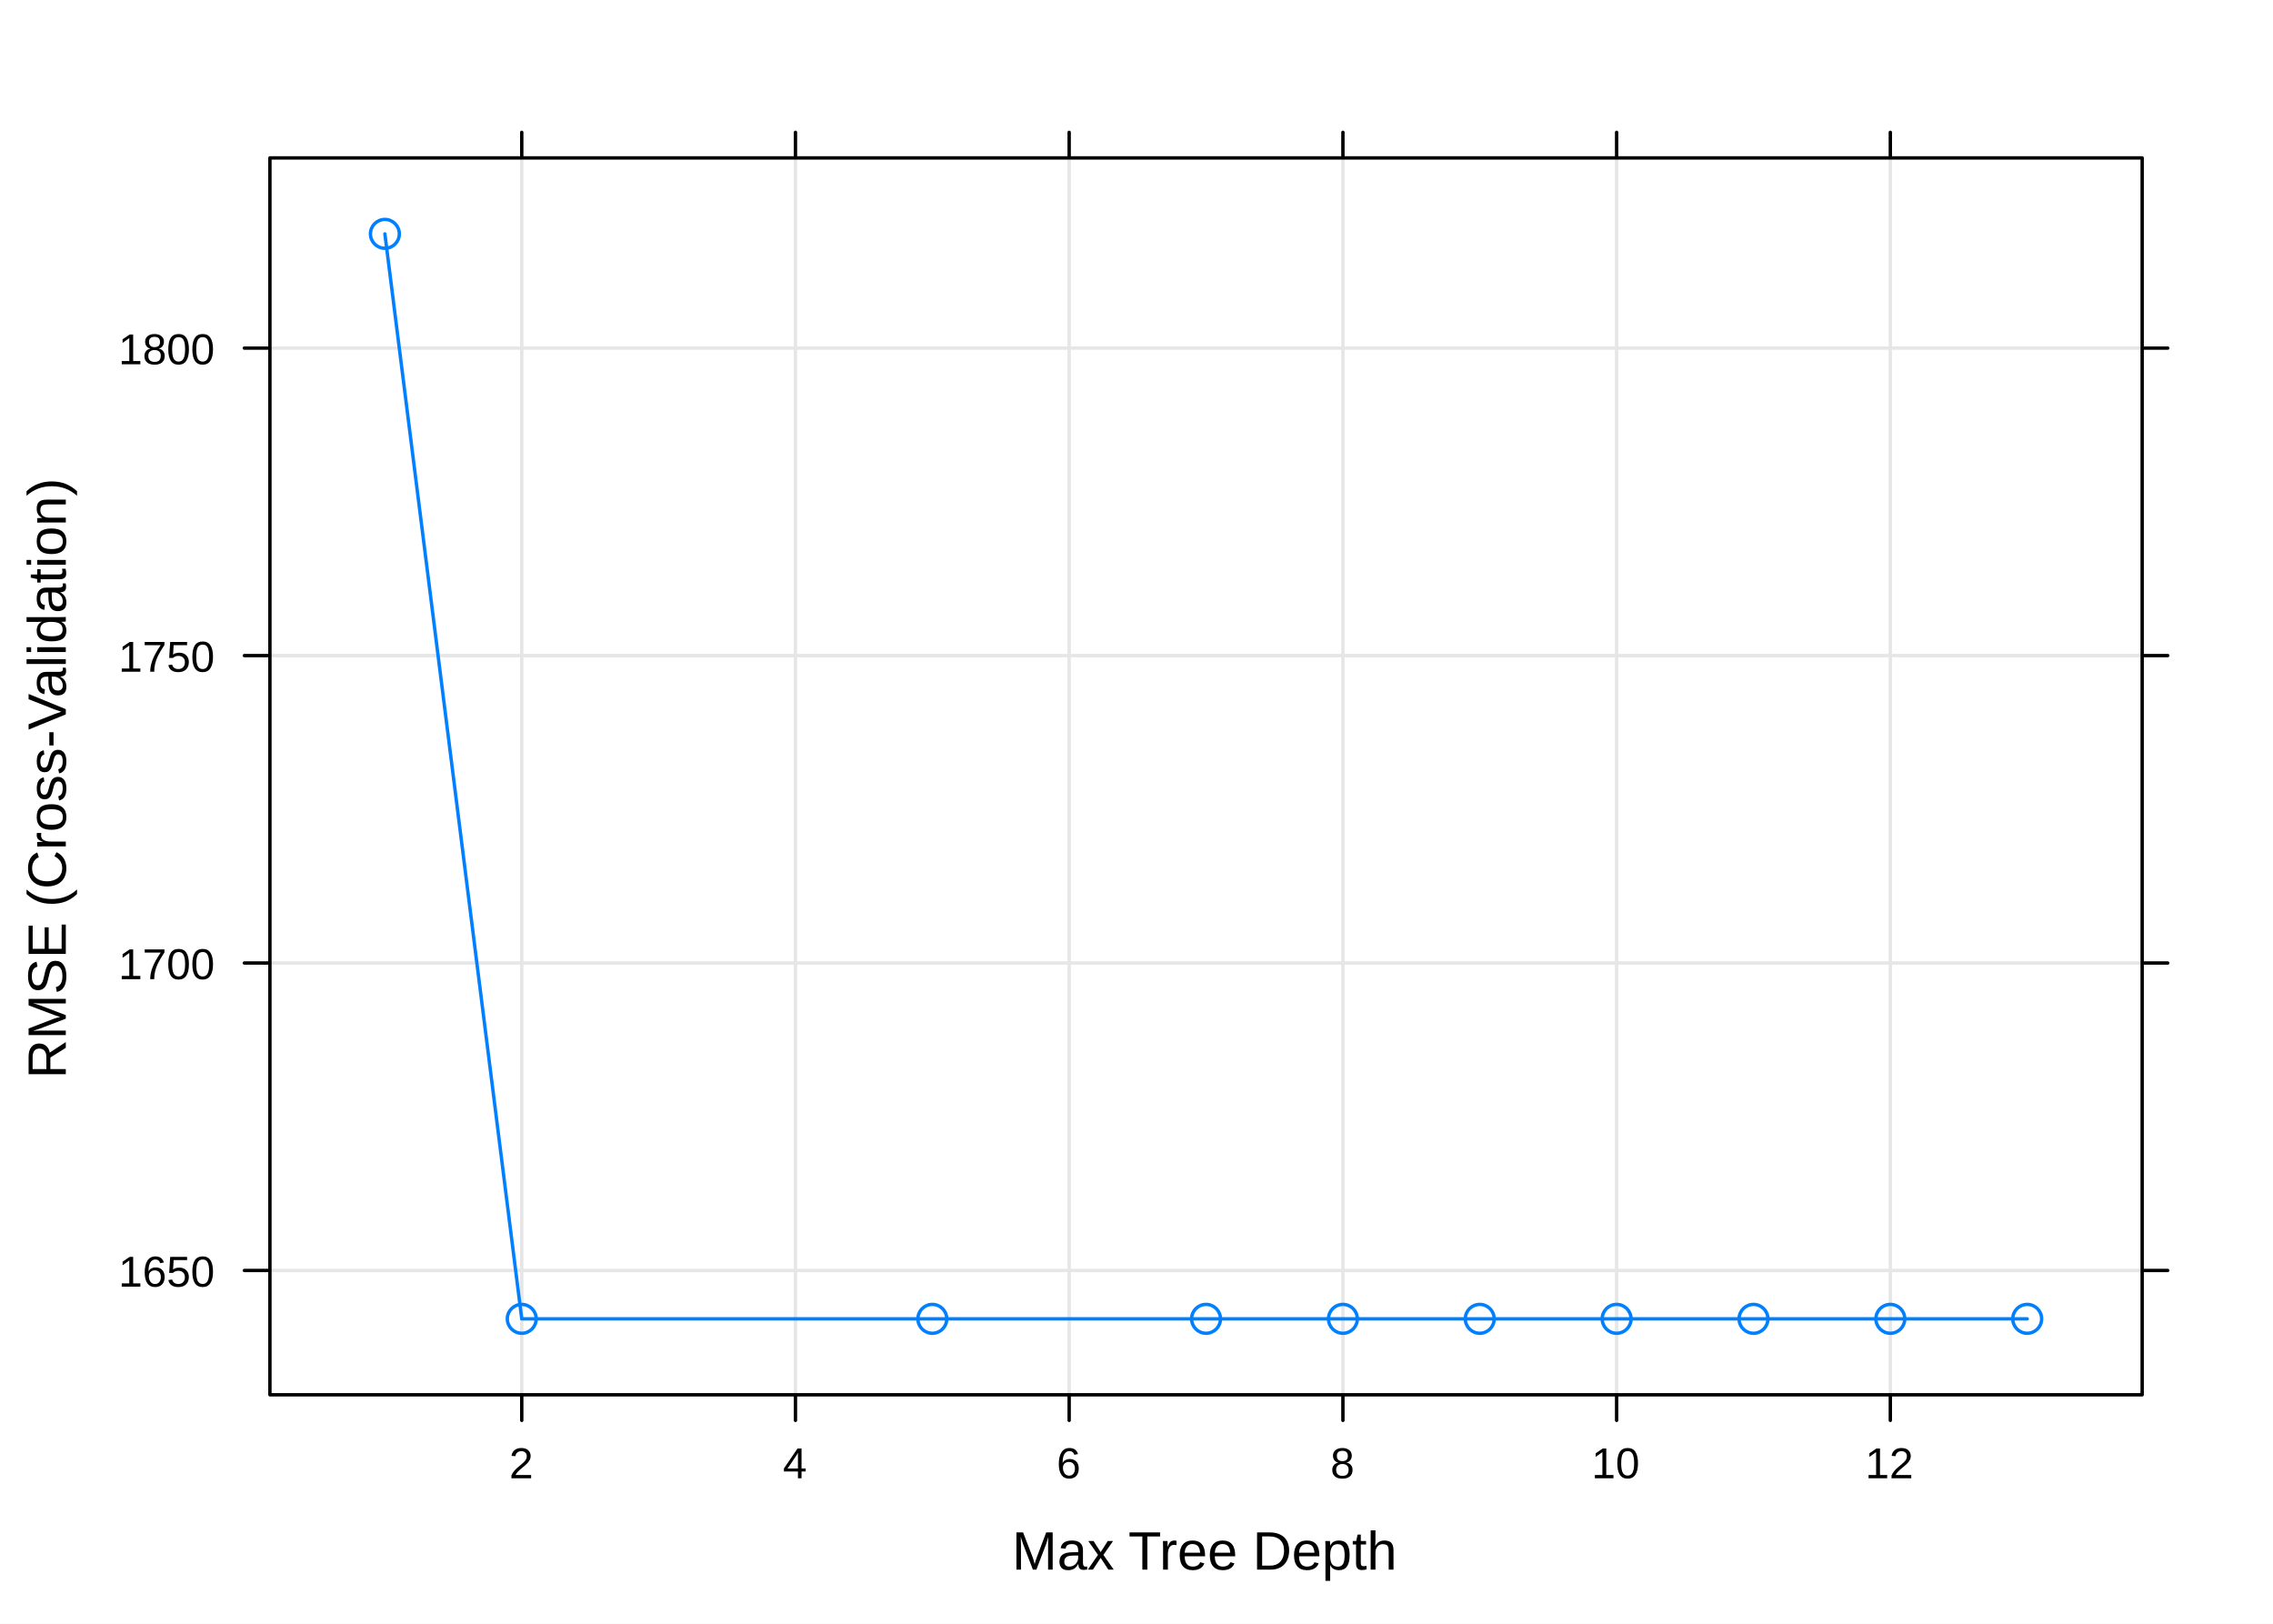
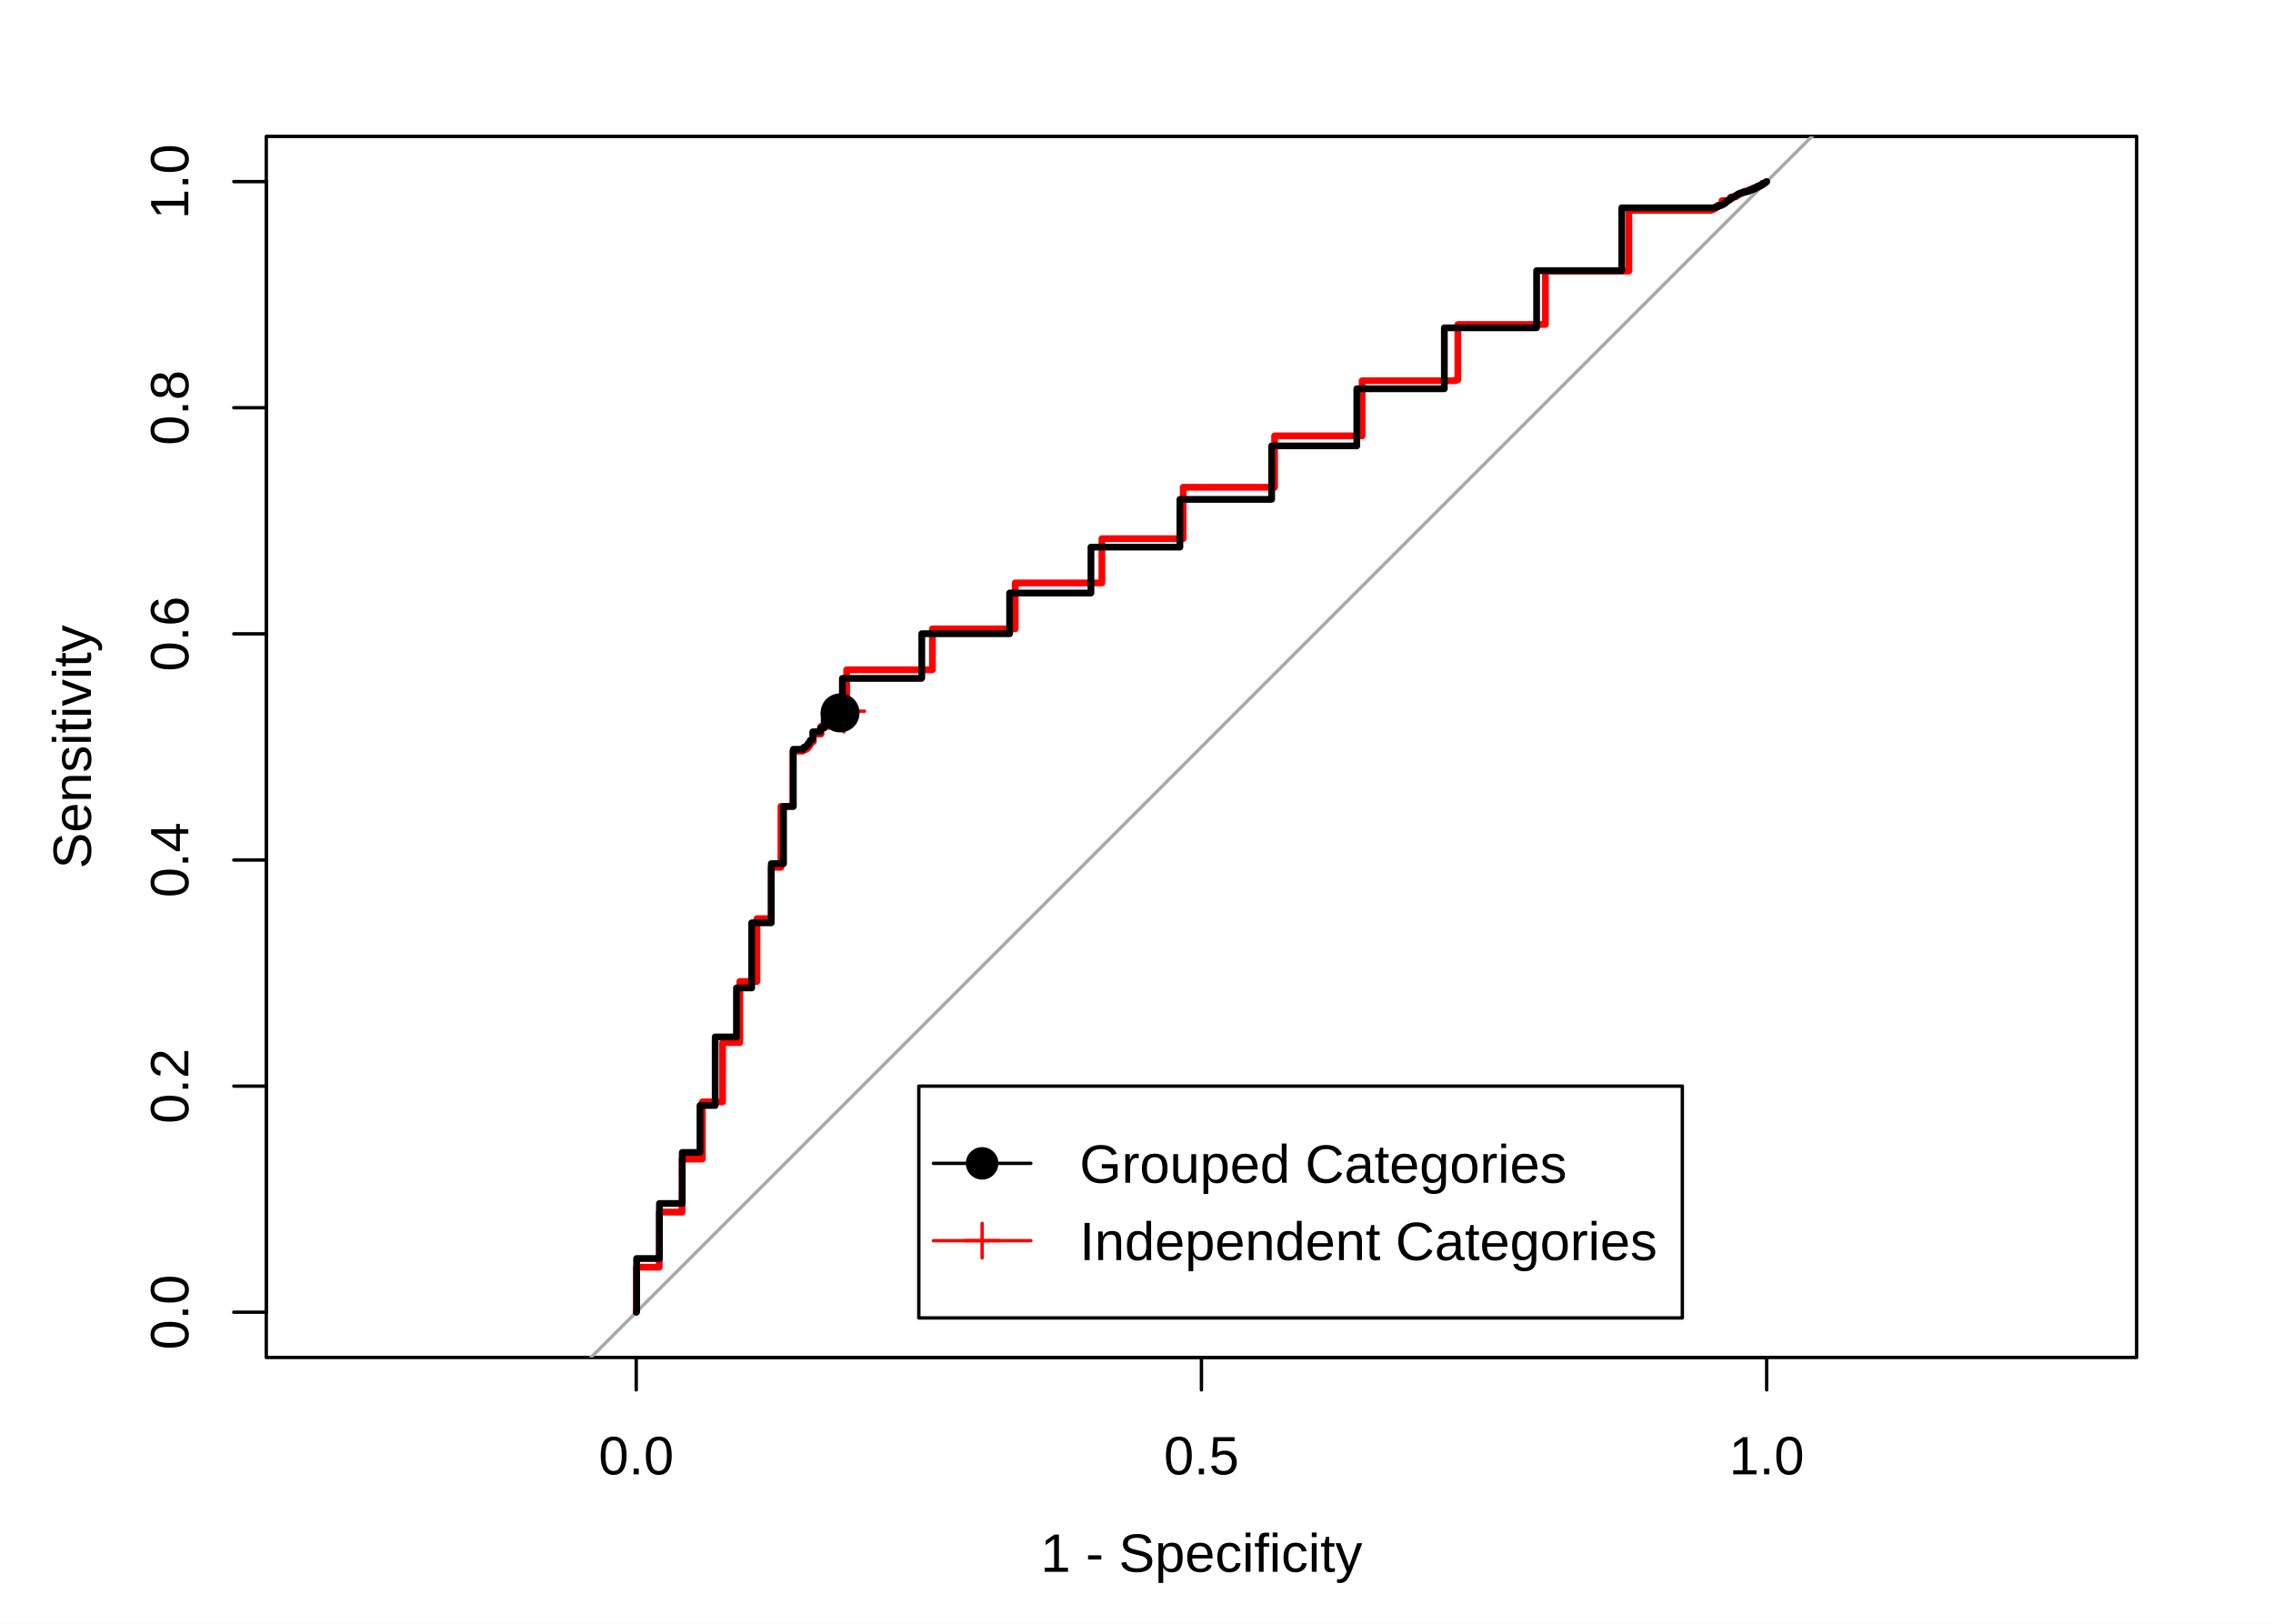
<svg xmlns="http://www.w3.org/2000/svg" viewBox="0 0 504.00 360.00">
  <defs>
    <style type="text/css">
    line, polyline, polygon, path, rect, circle {
      fill: none;
      stroke: #000000;
      stroke-linecap: round;
      stroke-linejoin: round;
      stroke-miterlimit: 10.00;
    }
  </style>
  </defs>
  <rect width="100%" height="100%" style="stroke: none; fill: #FFFFFF;" />
-   <rect x="0.00" y="0.00" width="504.00" height="360.00" style="stroke-width: 0.75; stroke: none;" />
-   <text x="224.40" y="348.00" style="font-size: 12.00px; font-family: Arial;" textLength="86.03px" lengthAdjust="spacingAndGlyphs">Max Tree Depth</text>
-   <text transform="translate(14.59,239.14) rotate(-90)" style="font-size: 12.00px; font-family: Arial;" textLength="134.03px" lengthAdjust="spacingAndGlyphs">RMSE (Cross-Validation)</text>
+   <text x="230.72" y="348.48" style="font-size: 12.00px; font-family: Arial;" textLength="71.36px" lengthAdjust="spacingAndGlyphs">1 - Specificity</text>
+   <text transform="translate(20.16,192.61) rotate(-90)" style="font-size: 12.00px; font-family: Arial;" textLength="54.02px" lengthAdjust="spacingAndGlyphs">Sensitivity</text>
+   <polyline points="59.04,300.96 473.76,300.96 473.76,30.24 59.04,30.24 59.04,300.96 " style="stroke-width: 0.75;" />
+   <line x1="391.73" y1="300.96" x2="141.07" y2="300.96" style="stroke-width: 0.75;" />
+   <line x1="391.73" y1="300.96" x2="391.73" y2="308.16" style="stroke-width: 0.75;" />
+   <line x1="266.40" y1="300.96" x2="266.40" y2="308.16" style="stroke-width: 0.75;" />
+   <line x1="141.07" y1="300.96" x2="141.07" y2="308.16" style="stroke-width: 0.75;" />
+   <text x="132.73" y="326.88" style="font-size: 12.00px; font-family: Arial;" textLength="16.68px" lengthAdjust="spacingAndGlyphs">0.0</text>
+   <text x="258.06" y="326.88" style="font-size: 12.00px; font-family: Arial;" textLength="16.68px" lengthAdjust="spacingAndGlyphs">0.5</text>
+   <text x="383.39" y="326.88" style="font-size: 12.00px; font-family: Arial;" textLength="16.68px" lengthAdjust="spacingAndGlyphs">1.0</text>
+   <line x1="59.04" y1="290.93" x2="59.04" y2="40.27" style="stroke-width: 0.75;" />
+   <line x1="59.04" y1="290.93" x2="51.84" y2="290.93" style="stroke-width: 0.75;" />
+   <line x1="59.04" y1="240.80" x2="51.84" y2="240.80" style="stroke-width: 0.75;" />
+   <line x1="59.04" y1="190.67" x2="51.84" y2="190.67" style="stroke-width: 0.75;" />
+   <line x1="59.04" y1="140.53" x2="51.84" y2="140.53" style="stroke-width: 0.75;" />
+   <line x1="59.04" y1="90.40" x2="51.84" y2="90.40" style="stroke-width: 0.75;" />
+   <line x1="59.04" y1="40.27" x2="51.84" y2="40.27" style="stroke-width: 0.75;" />
+   <text transform="translate(41.76,299.27) rotate(-90)" style="font-size: 12.00px; font-family: Arial;" textLength="16.68px" lengthAdjust="spacingAndGlyphs">0.0</text>
+   <text transform="translate(41.76,249.14) rotate(-90)" style="font-size: 12.00px; font-family: Arial;" textLength="16.68px" lengthAdjust="spacingAndGlyphs">0.2</text>
+   <text transform="translate(41.76,199.01) rotate(-90)" style="font-size: 12.00px; font-family: Arial;" textLength="16.68px" lengthAdjust="spacingAndGlyphs">0.4</text>
+   <text transform="translate(41.76,148.87) rotate(-90)" style="font-size: 12.00px; font-family: Arial;" textLength="16.68px" lengthAdjust="spacingAndGlyphs">0.6</text>
+   <text transform="translate(41.76,98.74) rotate(-90)" style="font-size: 12.00px; font-family: Arial;" textLength="16.68px" lengthAdjust="spacingAndGlyphs">0.8</text>
+   <text transform="translate(41.76,48.61) rotate(-90)" style="font-size: 12.00px; font-family: Arial;" textLength="16.68px" lengthAdjust="spacingAndGlyphs">1.0</text>
  <defs>
-     <clipPath id="cpNTkuODV8NDc0Ljk5fDMwOS4yNHwzNS4wMQ==">
-       <rect x="59.85" y="35.01" width="415.14" height="274.23" />
+     <clipPath id="cpNTkuMDR8NDczLjc2fDMwMC45NnwzMC4yNA==">
+       <rect x="59.04" y="30.24" width="414.72" height="270.72" />
    </clipPath>
  </defs>
-   <defs>
-     <clipPath id="cpMC4wMHw1MDQuMDB8MzYwLjAwfDAuMDA=">
-       <rect x="0.00" y="0.00" width="504.00" height="360.00" />
-     </clipPath>
-   </defs>
-   <line x1="115.69" y1="35.01" x2="115.69" y2="29.34" style="stroke-width: 0.75;" clip-path="url(#cpMC4wMHw1MDQuMDB8MzYwLjAwfDAuMDA=)" />
-   <line x1="176.38" y1="35.01" x2="176.38" y2="29.34" style="stroke-width: 0.75;" clip-path="url(#cpMC4wMHw1MDQuMDB8MzYwLjAwfDAuMDA=)" />
-   <line x1="237.07" y1="35.01" x2="237.07" y2="29.34" style="stroke-width: 0.75;" clip-path="url(#cpMC4wMHw1MDQuMDB8MzYwLjAwfDAuMDA=)" />
-   <line x1="297.77" y1="35.01" x2="297.77" y2="29.34" style="stroke-width: 0.75;" clip-path="url(#cpMC4wMHw1MDQuMDB8MzYwLjAwfDAuMDA=)" />
-   <line x1="358.46" y1="35.01" x2="358.46" y2="29.34" style="stroke-width: 0.75;" clip-path="url(#cpMC4wMHw1MDQuMDB8MzYwLjAwfDAuMDA=)" />
-   <line x1="419.15" y1="35.01" x2="419.15" y2="29.34" style="stroke-width: 0.75;" clip-path="url(#cpMC4wMHw1MDQuMDB8MzYwLjAwfDAuMDA=)" />
-   <line x1="59.85" y1="281.68" x2="54.18" y2="281.68" style="stroke-width: 0.75;" clip-path="url(#cpMC4wMHw1MDQuMDB8MzYwLjAwfDAuMDA=)" />
-   <line x1="59.85" y1="213.51" x2="54.18" y2="213.51" style="stroke-width: 0.75;" clip-path="url(#cpMC4wMHw1MDQuMDB8MzYwLjAwfDAuMDA=)" />
-   <line x1="59.85" y1="145.35" x2="54.18" y2="145.35" style="stroke-width: 0.75;" clip-path="url(#cpMC4wMHw1MDQuMDB8MzYwLjAwfDAuMDA=)" />
-   <line x1="59.85" y1="77.18" x2="54.18" y2="77.18" style="stroke-width: 0.75;" clip-path="url(#cpMC4wMHw1MDQuMDB8MzYwLjAwfDAuMDA=)" />
-   <g clip-path="url(#cpMC4wMHw1MDQuMDB8MzYwLjAwfDAuMDA=)">
-     <text x="26.26" y="285.26" style="font-size: 9.60px; font-family: Arial;" textLength="22.25px" lengthAdjust="spacingAndGlyphs">1650</text>
+   <line x1="72.00" y1="360.00" x2="432.00" y2="0.00" style="stroke-width: 0.75; stroke: #A9A9A9;" clip-path="url(#cpNTkuMDR8NDczLjc2fDMwMC45NnwzMC4yNA==)" />
+   <polyline points="391.73,40.27 391.71,40.27 391.71,40.28 391.68,40.28 391.68,40.30 391.62,40.30 391.62,40.31 391.60,40.31 391.60,40.31 391.60,40.31 391.60,40.33 391.58,40.33 391.58,40.43 391.47,40.43 391.47,40.43 391.47,40.43 391.47,40.45 391.38,40.45 391.38,40.55 391.32,40.55 391.32,40.63 390.83,40.63 390.83,40.96 390.76,40.96 390.76,41.04 390.27,41.04 390.27,41.31 390.25,41.31 390.25,41.31 390.20,41.31 390.20,41.31 389.71,41.31 389.71,41.52 389.37,41.52 389.37,41.67 388.74,41.67 388.74,41.91 388.25,41.91 388.25,42.09 388.19,42.09 388.19,42.15 387.67,42.15 387.67,42.33 387.57,42.33 387.57,42.39 386.90,42.39 386.90,42.53 386.90,42.53 386.90,42.56 386.86,42.56 386.86,42.56 386.43,42.56 386.43,42.76 386.30,42.76 386.30,42.80 386.21,42.80 386.21,42.86 385.85,42.86 385.85,43.03 385.85,43.03 385.85,43.07 385.83,43.07 385.83,43.09 385.74,43.09 385.74,43.09 385.72,43.09 385.72,43.09 385.68,43.09 385.68,43.10 385.53,43.10 385.53,43.18 385.38,43.18 385.38,43.30 385.12,43.30 385.12,43.45 384.90,43.45 384.90,43.63 384.73,43.63 384.73,43.69 383.75,43.69 383.75,44.14 383.60,44.14 383.60,44.23 383.43,44.23 383.43,44.37 383.27,44.37 383.27,44.41 383.15,44.41 383.15,44.43 382.95,44.43 382.95,44.49 381.82,44.49 381.82,45.24 381.79,45.24 381.79,45.27 381.60,45.27 381.60,45.39 381.45,45.39 381.45,45.44 381.30,45.44 381.30,45.53 380.85,45.53 380.85,45.83 380.81,45.83 380.81,45.95 380.29,45.95 380.29,46.28 380.01,46.28 380.01,46.41 379.82,46.41 379.82,46.50 379.54,46.50 379.54,46.60 379.48,46.60 379.48,46.62 379.42,46.62 379.42,46.63 379.39,46.63 379.39,46.65 361.18,46.65 361.18,60.08 361.03,60.08 361.03,60.11 342.67,60.11 342.67,71.94 323.26,71.94 323.26,84.19 323.03,84.19 323.03,84.19 322.77,84.19 322.77,84.41 302.03,84.41 302.03,96.63 282.62,96.63 282.62,108.03 282.59,108.03 282.59,108.03 262.35,108.03 262.35,119.43 244.33,119.43 244.33,129.24 225.11,129.24 225.11,139.42 225.02,139.42 225.02,139.43 206.75,139.43 206.75,148.48 206.73,148.48 206.73,148.50 187.73,148.50 187.73,157.12 187.70,157.12 187.70,157.15 187.68,157.15 187.68,157.17 187.36,157.17 187.36,157.40 187.32,157.40 187.32,157.41 187.28,157.41 187.28,157.47 187.23,157.47 187.23,157.52 187.19,157.52 187.19,157.56 187.13,157.56 187.13,157.59 187.12,157.59 187.12,157.65 187.12,157.65 187.12,157.67 187.06,157.67 187.06,157.67 187.04,157.67 187.04,157.70 187.02,157.70 187.02,157.70 184.55,157.70 184.55,160.23 183.72,160.23 183.72,161.06 182.04,161.06 182.04,162.75 180.35,162.75 180.35,164.41 180.30,164.41 180.30,164.42 180.15,164.42 180.15,164.48 180.09,164.48 180.09,164.50 180.07,164.50 180.07,164.50 180.07,164.50 180.07,164.51 179.92,164.51 179.92,164.54 179.92,164.54 179.92,164.57 179.88,164.57 179.88,164.63 179.87,164.63 179.87,164.65 179.83,164.65 179.83,164.68 179.81,164.68 179.81,164.68 179.77,164.68 179.77,164.86 179.73,164.86 179.73,164.88 179.66,164.88 179.66,165.12 179.64,165.12 179.64,165.12 179.53,165.12 179.53,165.30 179.34,165.30 179.34,165.60 179.17,165.60 179.17,165.83 178.85,165.83 178.85,166.10 178.82,166.10 178.82,166.13 178.67,166.13 178.67,166.16 178.44,166.16 178.44,166.29 178.29,166.29 178.29,166.35 178.25,166.35 178.25,166.37 178.22,166.37 178.22,166.40 178.10,166.40 178.10,166.43 178.09,166.43 178.09,166.46 177.97,166.46 177.97,166.52 177.95,166.52 177.95,166.52 177.95,166.52 177.95,166.54 175.78,166.54 175.78,178.78 173.16,178.78 173.16,192.30 170.99,192.30 170.99,203.67 167.84,203.67 167.84,217.60 164.04,217.60 164.04,231.16 160.23,231.16 160.23,244.28 160.23,244.28 160.23,244.30 155.74,244.30 155.74,256.97 151.24,256.97 151.24,268.73 146.18,268.73 146.18,280.95 141.12,280.95 141.12,290.90 141.09,290.90 141.09,290.93 141.07,290.93 141.07,290.93 " style="stroke-width: 1.50; stroke: #FF0000;" clip-path="url(#cpNTkuMDR8NDczLjc2fDMwMC45NnwzMC4yNA==)" />
+   <line x1="182.53" y1="157.67" x2="191.70" y2="157.67" style="stroke-width: 0.75; stroke: #FF0000;" clip-path="url(#cpNTkuMDR8NDczLjc2fDMwMC45NnwzMC4yNA==)" />
+   <line x1="187.12" y1="162.25" x2="187.12" y2="153.08" style="stroke-width: 0.75; stroke: #FF0000;" clip-path="url(#cpNTkuMDR8NDczLjc2fDMwMC45NnwzMC4yNA==)" />
+   <polyline points="391.73,40.27 391.70,40.27 391.70,40.30 391.68,40.30 391.68,40.33 391.66,40.33 391.66,40.34 391.62,40.34 391.62,40.36 391.58,40.36 391.58,40.37 391.56,40.37 391.56,40.42 391.49,40.42 391.49,40.42 391.49,40.42 391.49,40.45 391.43,40.45 391.43,40.45 391.43,40.45 391.43,40.46 391.40,40.46 391.40,40.48 391.40,40.48 391.40,40.49 391.36,40.49 391.36,40.51 391.36,40.51 391.36,40.52 391.28,40.52 391.28,40.64 391.23,40.64 391.23,40.72 390.78,40.72 390.78,40.99 390.33,40.99 390.33,41.26 389.73,41.26 389.73,41.56 389.17,41.56 389.17,41.88 389.07,41.88 389.07,41.90 388.55,41.90 388.55,42.11 387.95,42.11 387.95,42.32 387.86,42.32 387.86,42.39 387.41,42.39 387.41,42.51 386.81,42.51 386.81,42.66 386.32,42.66 386.32,42.76 386.30,42.76 386.30,42.76 386.24,42.76 386.24,42.82 385.72,42.82 385.72,42.88 385.70,42.88 385.70,42.91 385.64,42.91 385.64,42.94 385.61,42.94 385.61,42.97 385.51,42.97 385.51,43.01 385.42,43.01 385.42,43.03 385.40,43.03 385.40,43.04 385.34,43.04 385.34,43.07 385.27,43.07 385.27,43.19 385.20,43.19 385.20,43.25 385.05,43.25 385.05,43.34 384.88,43.34 384.88,43.42 384.84,43.42 384.84,43.45 384.65,43.45 384.65,43.54 384.60,43.54 384.60,43.57 384.45,43.57 384.45,43.65 384.31,43.65 384.31,43.71 384.24,43.71 384.24,43.80 383.96,43.80 383.96,44.02 383.92,44.02 383.92,44.04 383.86,44.04 383.86,44.05 383.81,44.05 383.81,44.10 383.53,44.10 383.53,44.32 383.28,44.32 383.28,44.49 383.02,44.49 383.02,44.66 382.95,44.66 382.95,44.69 382.72,44.69 382.72,44.82 382.70,44.82 382.70,44.85 382.67,44.85 382.67,44.99 382.37,44.99 382.37,45.14 382.35,45.14 382.35,45.21 382.23,45.21 382.23,45.27 382.07,45.27 382.07,45.36 381.80,45.36 381.80,45.49 381.62,45.49 381.62,45.58 381.09,45.58 381.09,45.76 381.07,45.76 381.07,45.76 380.81,45.76 380.81,45.83 380.70,45.83 380.70,45.86 380.62,45.86 380.62,45.86 380.44,45.86 380.44,45.92 380.40,45.92 380.40,46.00 380.06,46.00 380.06,46.07 359.60,46.07 359.60,60.01 340.72,60.01 340.72,72.68 320.26,72.68 320.26,86.19 300.85,86.19 300.85,98.86 281.97,98.86 281.97,110.69 281.86,110.69 281.86,110.72 261.62,110.72 261.62,121.30 241.90,121.30 241.90,131.48 223.87,131.48 223.87,140.50 204.39,140.50 204.39,150.31 204.33,150.31 204.33,150.37 204.31,150.37 204.31,150.41 186.78,150.41 186.78,157.86 186.72,157.86 186.72,157.86 186.70,157.86 186.70,157.89 186.57,157.89 186.57,157.92 186.55,157.92 186.55,157.92 186.50,157.92 186.50,157.92 186.46,157.92 186.46,157.94 186.44,157.94 186.44,157.95 186.39,157.95 186.39,157.97 186.35,157.97 186.35,158.00 186.31,158.00 186.31,158.00 186.27,158.00 186.27,158.06 186.25,158.06 186.25,158.06 186.22,158.06 186.22,158.07 186.05,158.07 186.05,158.09 182.75,158.09 182.75,161.41 181.91,161.41 181.91,162.25 180.22,162.25 180.22,163.91 180.20,163.91 180.20,163.93 180.18,163.93 180.18,163.93 180.18,163.93 180.18,163.97 180.11,163.97 180.11,163.99 180.07,163.99 180.07,164.03 180.00,164.03 180.00,164.03 179.81,164.03 179.81,164.12 179.70,164.12 179.70,164.15 179.68,164.15 179.68,164.15 179.64,164.15 179.64,164.39 179.58,164.39 179.58,164.48 179.57,164.48 179.57,164.53 179.51,164.53 179.51,164.53 179.47,164.53 179.47,164.68 179.45,164.68 179.45,164.70 179.38,164.70 179.38,164.85 179.27,164.85 179.27,164.89 179.15,164.89 179.15,165.07 179.04,165.07 179.04,165.25 178.99,165.25 178.99,165.31 178.93,165.31 178.93,165.34 178.85,165.34 178.85,165.43 178.82,165.43 178.82,165.46 178.78,165.46 178.78,165.49 178.63,165.49 178.63,165.63 178.59,165.63 178.59,165.63 178.48,165.63 178.48,165.69 178.20,165.69 178.20,165.83 178.16,165.83 178.16,165.92 178.16,165.92 178.16,165.95 178.16,165.95 178.16,165.96 178.16,165.96 178.16,165.98 178.16,165.98 178.16,166.01 178.14,166.01 178.14,166.02 178.14,166.02 178.14,166.04 178.12,166.04 178.12,166.07 178.09,166.07 178.09,166.08 178.05,166.08 178.05,166.13 178.01,166.13 178.01,166.13 175.91,166.13 175.91,178.80 173.74,178.80 173.74,191.48 171.02,191.48 171.02,204.60 166.68,204.60 166.68,219.04 163.30,219.04 163.30,229.90 158.58,229.90 158.58,245.10 155.21,245.10 155.21,255.51 151.28,255.51 151.28,266.82 146.22,266.82 146.22,279.03 141.16,279.03 141.16,290.80 141.12,290.80 141.12,290.89 141.10,290.89 141.10,290.92 141.07,290.92 141.07,290.93 " style="stroke-width: 1.50;" clip-path="url(#cpNTkuMDR8NDczLjc2fDMwMC45NnwzMC4yNA==)" />
+   <circle cx="186.27" cy="158.06" r="3.24pt" style="stroke-width: 0.75; stroke: none; fill: #000000;" clip-path="url(#cpNTkuMDR8NDczLjc2fDMwMC45NnwzMC4yNA==)" />
+   <rect x="203.73" y="240.80" width="169.30" height="51.40" style="stroke-width: 0.75;" clip-path="url(#cpNTkuMDR8NDczLjc2fDMwMC45NnwzMC4yNA==)" />
+   <line x1="206.97" y1="257.93" x2="228.57" y2="257.93" style="stroke-width: 0.75;" clip-path="url(#cpNTkuMDR8NDczLjc2fDMwMC45NnwzMC4yNA==)" />
+   <line x1="206.97" y1="275.07" x2="228.57" y2="275.07" style="stroke-width: 0.75; stroke: #FF0000;" clip-path="url(#cpNTkuMDR8NDczLjc2fDMwMC45NnwzMC4yNA==)" />
+   <circle cx="217.77" cy="257.93" r="2.70pt" style="stroke-width: 0.75; stroke: none; fill: #000000;" clip-path="url(#cpNTkuMDR8NDczLjc2fDMwMC45NnwzMC4yNA==)" />
+   <line x1="213.95" y1="275.07" x2="221.59" y2="275.07" style="stroke-width: 0.75; stroke: #FF0000;" clip-path="url(#cpNTkuMDR8NDczLjc2fDMwMC45NnwzMC4yNA==)" />
+   <line x1="217.77" y1="278.89" x2="217.77" y2="271.25" style="stroke-width: 0.75; stroke: #FF0000;" clip-path="url(#cpNTkuMDR8NDczLjc2fDMwMC45NnwzMC4yNA==)" />
+   <g clip-path="url(#cpNTkuMDR8NDczLjc2fDMwMC45NnwzMC4yNA==)">
+     <text x="239.37" y="262.23" style="font-size: 12.00px; font-family: Arial;" textLength="108.06px" lengthAdjust="spacingAndGlyphs">Grouped Categories</text>
  </g>
-   <g clip-path="url(#cpMC4wMHw1MDQuMDB8MzYwLjAwfDAuMDA=)">
-     <text x="26.26" y="217.09" style="font-size: 9.60px; font-family: Arial;" textLength="22.25px" lengthAdjust="spacingAndGlyphs">1700</text>
+   <g clip-path="url(#cpNTkuMDR8NDczLjc2fDMwMC45NnwzMC4yNA==)">
+     <text x="239.37" y="279.37" style="font-size: 12.00px; font-family: Arial;" textLength="128.10px" lengthAdjust="spacingAndGlyphs">Independent Categories</text>
  </g>
-   <g clip-path="url(#cpMC4wMHw1MDQuMDB8MzYwLjAwfDAuMDA=)">
-     <text x="26.26" y="148.93" style="font-size: 9.60px; font-family: Arial;" textLength="22.25px" lengthAdjust="spacingAndGlyphs">1750</text>
-   </g>
-   <g clip-path="url(#cpMC4wMHw1MDQuMDB8MzYwLjAwfDAuMDA=)">
-     <text x="26.26" y="80.76" style="font-size: 9.60px; font-family: Arial;" textLength="22.25px" lengthAdjust="spacingAndGlyphs">1800</text>
-   </g>
-   <line x1="115.69" y1="309.24" x2="115.69" y2="314.91" style="stroke-width: 0.75;" clip-path="url(#cpMC4wMHw1MDQuMDB8MzYwLjAwfDAuMDA=)" />
-   <line x1="176.38" y1="309.24" x2="176.38" y2="314.91" style="stroke-width: 0.75;" clip-path="url(#cpMC4wMHw1MDQuMDB8MzYwLjAwfDAuMDA=)" />
-   <line x1="237.07" y1="309.24" x2="237.07" y2="314.91" style="stroke-width: 0.75;" clip-path="url(#cpMC4wMHw1MDQuMDB8MzYwLjAwfDAuMDA=)" />
-   <line x1="297.77" y1="309.24" x2="297.77" y2="314.91" style="stroke-width: 0.75;" clip-path="url(#cpMC4wMHw1MDQuMDB8MzYwLjAwfDAuMDA=)" />
-   <line x1="358.46" y1="309.24" x2="358.46" y2="314.91" style="stroke-width: 0.75;" clip-path="url(#cpMC4wMHw1MDQuMDB8MzYwLjAwfDAuMDA=)" />
-   <line x1="419.15" y1="309.24" x2="419.15" y2="314.91" style="stroke-width: 0.75;" clip-path="url(#cpMC4wMHw1MDQuMDB8MzYwLjAwfDAuMDA=)" />
-   <g clip-path="url(#cpMC4wMHw1MDQuMDB8MzYwLjAwfDAuMDA=)">
-     <text x="112.91" y="327.74" style="font-size: 9.60px; font-family: Arial;" textLength="5.56px" lengthAdjust="spacingAndGlyphs">2</text>
-   </g>
-   <g clip-path="url(#cpMC4wMHw1MDQuMDB8MzYwLjAwfDAuMDA=)">
-     <text x="173.60" y="327.74" style="font-size: 9.60px; font-family: Arial;" textLength="5.56px" lengthAdjust="spacingAndGlyphs">4</text>
-   </g>
-   <g clip-path="url(#cpMC4wMHw1MDQuMDB8MzYwLjAwfDAuMDA=)">
-     <text x="234.29" y="327.74" style="font-size: 9.60px; font-family: Arial;" textLength="5.56px" lengthAdjust="spacingAndGlyphs">6</text>
-   </g>
-   <g clip-path="url(#cpMC4wMHw1MDQuMDB8MzYwLjAwfDAuMDA=)">
-     <text x="294.99" y="327.74" style="font-size: 9.60px; font-family: Arial;" textLength="5.56px" lengthAdjust="spacingAndGlyphs">8</text>
-   </g>
-   <g clip-path="url(#cpMC4wMHw1MDQuMDB8MzYwLjAwfDAuMDA=)">
-     <text x="352.90" y="327.74" style="font-size: 9.60px; font-family: Arial;" textLength="11.12px" lengthAdjust="spacingAndGlyphs">10</text>
-   </g>
-   <g clip-path="url(#cpMC4wMHw1MDQuMDB8MzYwLjAwfDAuMDA=)">
-     <text x="413.59" y="327.74" style="font-size: 9.60px; font-family: Arial;" textLength="11.12px" lengthAdjust="spacingAndGlyphs">12</text>
-   </g>
-   <line x1="474.99" y1="281.68" x2="480.66" y2="281.68" style="stroke-width: 0.75;" clip-path="url(#cpMC4wMHw1MDQuMDB8MzYwLjAwfDAuMDA=)" />
-   <line x1="474.99" y1="213.51" x2="480.66" y2="213.51" style="stroke-width: 0.75;" clip-path="url(#cpMC4wMHw1MDQuMDB8MzYwLjAwfDAuMDA=)" />
-   <line x1="474.99" y1="145.35" x2="480.66" y2="145.35" style="stroke-width: 0.75;" clip-path="url(#cpMC4wMHw1MDQuMDB8MzYwLjAwfDAuMDA=)" />
-   <line x1="474.99" y1="77.18" x2="480.66" y2="77.18" style="stroke-width: 0.75;" clip-path="url(#cpMC4wMHw1MDQuMDB8MzYwLjAwfDAuMDA=)" />
-   <defs>
-     <clipPath id="cpNTkuODV8NDc0Ljk5fDMwOS4yNHwzNS4wMQ==">
-       <rect x="59.85" y="35.01" width="415.14" height="274.23" />
-     </clipPath>
-   </defs>
-   <line x1="59.85" y1="281.68" x2="474.99" y2="281.68" style="stroke-width: 0.75; stroke: #E6E6E6;" clip-path="url(#cpNTkuODV8NDc0Ljk5fDMwOS4yNHwzNS4wMQ==)" />
-   <line x1="59.85" y1="213.51" x2="474.99" y2="213.51" style="stroke-width: 0.75; stroke: #E6E6E6;" clip-path="url(#cpNTkuODV8NDc0Ljk5fDMwOS4yNHwzNS4wMQ==)" />
-   <line x1="59.85" y1="145.35" x2="474.99" y2="145.35" style="stroke-width: 0.75; stroke: #E6E6E6;" clip-path="url(#cpNTkuODV8NDc0Ljk5fDMwOS4yNHwzNS4wMQ==)" />
-   <line x1="59.85" y1="77.18" x2="474.99" y2="77.18" style="stroke-width: 0.75; stroke: #E6E6E6;" clip-path="url(#cpNTkuODV8NDc0Ljk5fDMwOS4yNHwzNS4wMQ==)" />
-   <line x1="115.69" y1="309.24" x2="115.69" y2="35.01" style="stroke-width: 0.75; stroke: #E6E6E6;" clip-path="url(#cpNTkuODV8NDc0Ljk5fDMwOS4yNHwzNS4wMQ==)" />
-   <line x1="176.38" y1="309.24" x2="176.38" y2="35.01" style="stroke-width: 0.75; stroke: #E6E6E6;" clip-path="url(#cpNTkuODV8NDc0Ljk5fDMwOS4yNHwzNS4wMQ==)" />
-   <line x1="237.07" y1="309.24" x2="237.07" y2="35.01" style="stroke-width: 0.75; stroke: #E6E6E6;" clip-path="url(#cpNTkuODV8NDc0Ljk5fDMwOS4yNHwzNS4wMQ==)" />
-   <line x1="297.77" y1="309.24" x2="297.77" y2="35.01" style="stroke-width: 0.75; stroke: #E6E6E6;" clip-path="url(#cpNTkuODV8NDc0Ljk5fDMwOS4yNHwzNS4wMQ==)" />
-   <line x1="358.46" y1="309.24" x2="358.46" y2="35.01" style="stroke-width: 0.75; stroke: #E6E6E6;" clip-path="url(#cpNTkuODV8NDc0Ljk5fDMwOS4yNHwzNS4wMQ==)" />
-   <line x1="419.15" y1="309.24" x2="419.15" y2="35.01" style="stroke-width: 0.75; stroke: #E6E6E6;" clip-path="url(#cpNTkuODV8NDc0Ljk5fDMwOS4yNHwzNS4wMQ==)" />
-   <circle cx="85.34" cy="51.85" r="2.40pt" style="stroke-width: 0.75; stroke: #0080FF;" clip-path="url(#cpNTkuODV8NDc0Ljk5fDMwOS4yNHwzNS4wMQ==)" />
-   <circle cx="115.69" cy="292.40" r="2.40pt" style="stroke-width: 0.75; stroke: #0080FF;" clip-path="url(#cpNTkuODV8NDc0Ljk5fDMwOS4yNHwzNS4wMQ==)" />
-   <circle cx="206.73" cy="292.40" r="2.40pt" style="stroke-width: 0.75; stroke: #0080FF;" clip-path="url(#cpNTkuODV8NDc0Ljk5fDMwOS4yNHwzNS4wMQ==)" />
-   <circle cx="267.42" cy="292.40" r="2.40pt" style="stroke-width: 0.75; stroke: #0080FF;" clip-path="url(#cpNTkuODV8NDc0Ljk5fDMwOS4yNHwzNS4wMQ==)" />
-   <circle cx="297.77" cy="292.40" r="2.40pt" style="stroke-width: 0.75; stroke: #0080FF;" clip-path="url(#cpNTkuODV8NDc0Ljk5fDMwOS4yNHwzNS4wMQ==)" />
-   <circle cx="328.11" cy="292.40" r="2.40pt" style="stroke-width: 0.75; stroke: #0080FF;" clip-path="url(#cpNTkuODV8NDc0Ljk5fDMwOS4yNHwzNS4wMQ==)" />
-   <circle cx="358.46" cy="292.40" r="2.40pt" style="stroke-width: 0.75; stroke: #0080FF;" clip-path="url(#cpNTkuODV8NDc0Ljk5fDMwOS4yNHwzNS4wMQ==)" />
-   <circle cx="388.81" cy="292.40" r="2.40pt" style="stroke-width: 0.75; stroke: #0080FF;" clip-path="url(#cpNTkuODV8NDc0Ljk5fDMwOS4yNHwzNS4wMQ==)" />
-   <circle cx="419.15" cy="292.40" r="2.40pt" style="stroke-width: 0.75; stroke: #0080FF;" clip-path="url(#cpNTkuODV8NDc0Ljk5fDMwOS4yNHwzNS4wMQ==)" />
-   <circle cx="449.50" cy="292.40" r="2.40pt" style="stroke-width: 0.75; stroke: #0080FF;" clip-path="url(#cpNTkuODV8NDc0Ljk5fDMwOS4yNHwzNS4wMQ==)" />
-   <polyline points="85.34,51.85 115.69,292.40 206.73,292.40 267.42,292.40 297.77,292.40 328.11,292.40 358.46,292.40 388.81,292.40 419.15,292.40 449.50,292.40 " style="stroke-width: 0.75; stroke: #0080FF;" clip-path="url(#cpNTkuODV8NDc0Ljk5fDMwOS4yNHwzNS4wMQ==)" />
-   <defs>
-     <clipPath id="cpMC4wMHw1MDQuMDB8MzYwLjAwfDAuMDA=">
-       <rect x="0.00" y="0.00" width="504.00" height="360.00" />
-     </clipPath>
-   </defs>
-   <rect x="59.85" y="35.01" width="415.14" height="274.23" style="stroke-width: 0.75;" clip-path="url(#cpMC4wMHw1MDQuMDB8MzYwLjAwfDAuMDA=)" />
</svg>
